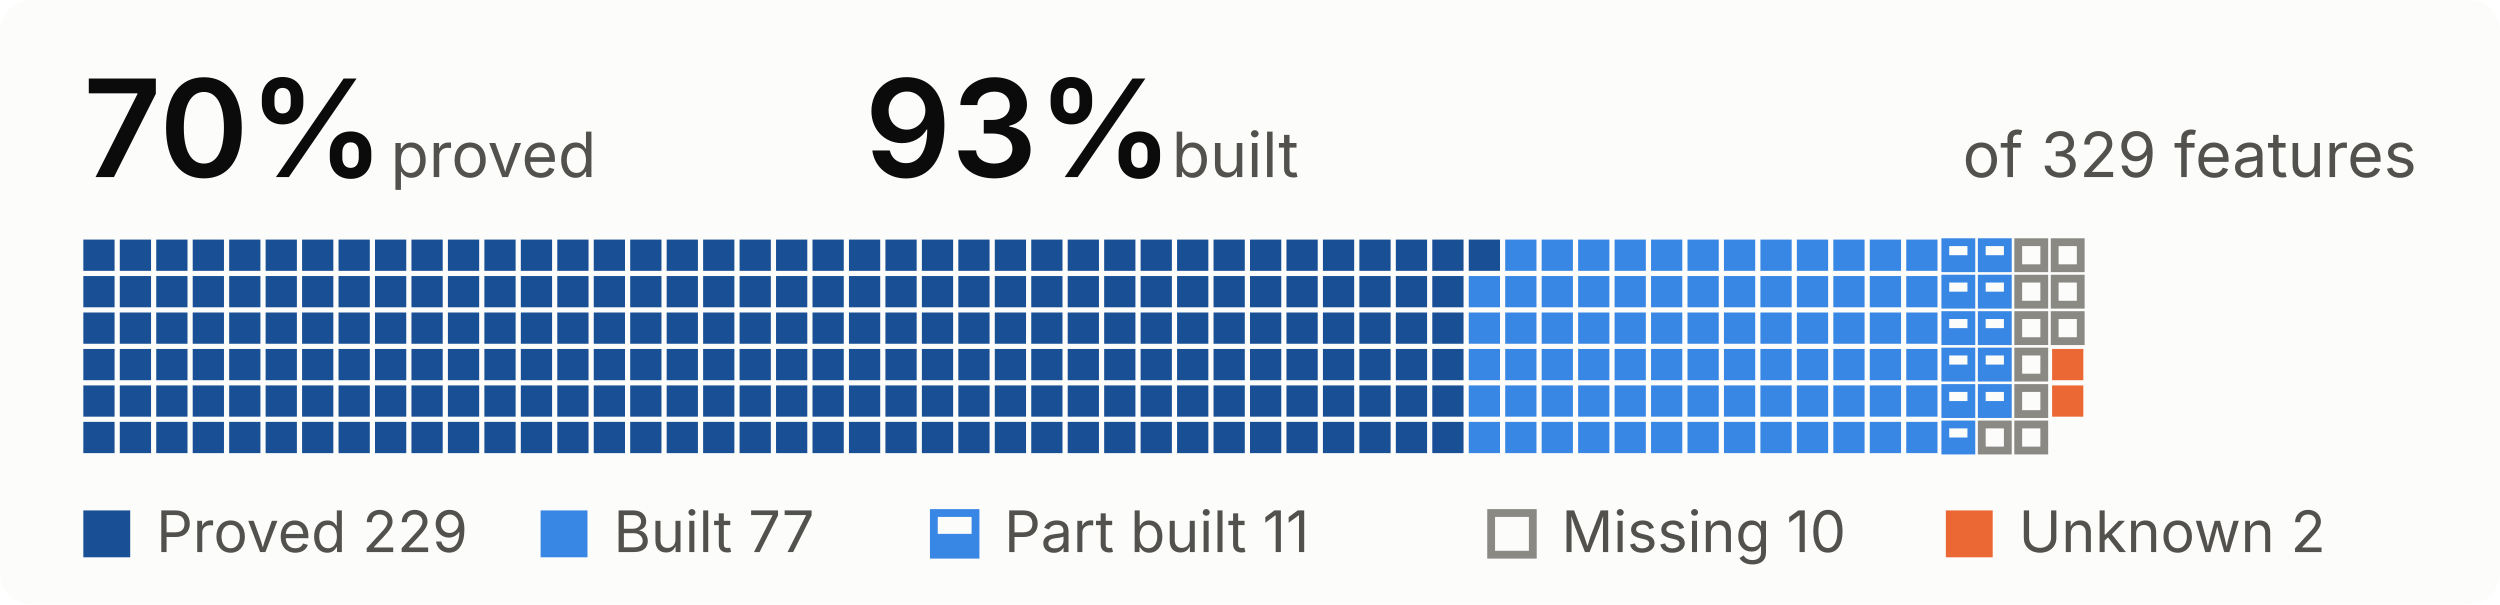
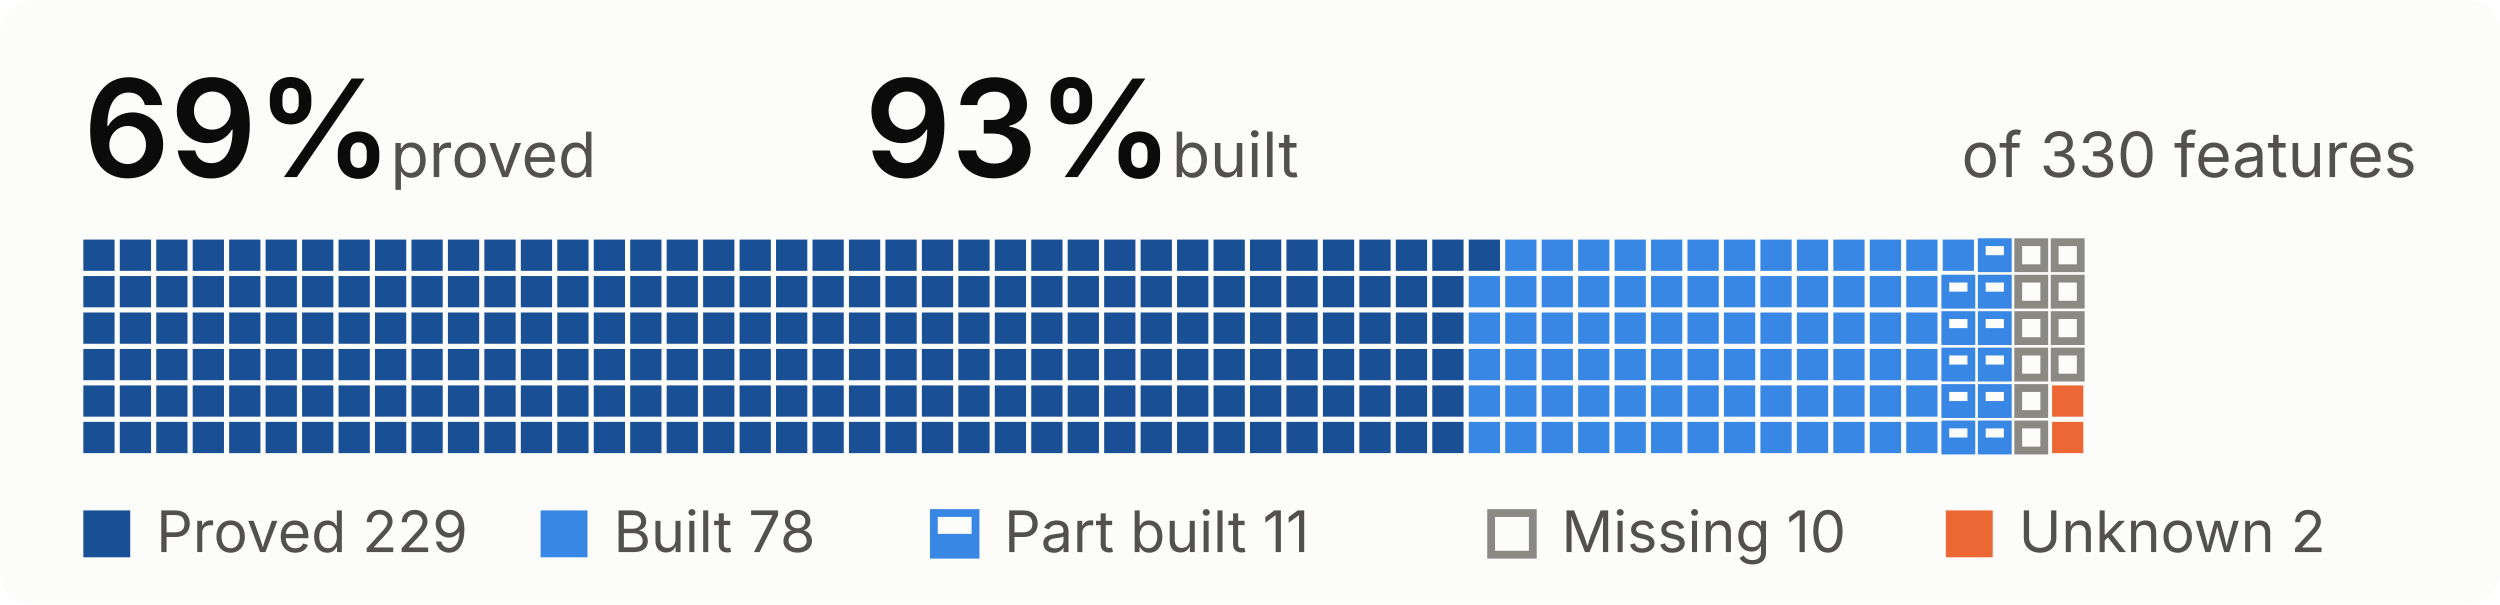
- <svg xmlns="http://www.w3.org/2000/svg" width="480" height="116" viewBox="0 0 480 116" role="img" aria-label="70 percent proved, 93 percent built, of 329 features">
+ <svg xmlns="http://www.w3.org/2000/svg" width="480" height="116" viewBox="0 0 480 116" role="img" aria-label="69 percent proved, 93 percent built, of 330 features">
  <style>
.bg{fill:#fcfcfb}.t{fill:#0b0b0b}.s{fill:#52514e}.rule{fill:#e1e0d9}
.proved{fill:#184f95}.built{fill:#3987e5}.unknown{fill:#eb6834}
.part-o{fill:none;stroke:#3987e5;stroke-width:1.5}.part-f{fill:#3987e5}
.missing{fill:none;stroke:#8a8984;stroke-width:1.5}
.pass{fill:#184f95}.fail{fill:#eb6834}.none{fill:none;stroke:#8a8984;stroke-width:1.5}
@media (prefers-color-scheme:dark){
.bg{fill:#1a1a19}.t{fill:#f0efec}.s{fill:#c3c2b7}.rule{fill:#383835}
.proved{fill:#86b6ef}.built{fill:#3987e5}.unknown{fill:#d95926}
.part-o{stroke:#3987e5}.part-f{fill:#3987e5}
.missing{stroke:#8d8c85}
.pass{fill:#86b6ef}.fail{fill:#d95926}.none{stroke:#8d8c85}
}
text{font-family:system-ui,-apple-system,"Segoe UI",sans-serif;font-size:12px}
.big{font-size:26px;font-weight:600}.b{font-weight:600}.xs{font-size:11px}
</style>
  <rect width="480" height="116" rx="6" class="bg" />
-   <text x="16.0" y="34.0" class="t big">70%</text>
+   <text x="16.0" y="34.0" class="t big">69%</text>
  <text x="75.0" y="34.0" class="s">proved</text>
  <text x="166.0" y="34.0" class="t big">93%</text>
  <text x="225.0" y="34.0" class="s">built</text>
-   <text x="464.0" y="34.0" class="s" text-anchor="end">of 329 features</text>
+   <text x="464.0" y="34.0" class="s" text-anchor="end">of 330 features</text>
  <rect x="16.0" y="46.0" width="6" height="6" class="proved" />
  <rect x="16.0" y="53.0" width="6" height="6" class="proved" />
  <rect x="16.0" y="60.0" width="6" height="6" class="proved" />
  <rect x="16.0" y="67.0" width="6" height="6" class="proved" />
  <rect x="16.0" y="74.0" width="6" height="6" class="proved" />
  <rect x="16.0" y="81.0" width="6" height="6" class="proved" />
  <rect x="23.0" y="46.0" width="6" height="6" class="proved" />
  <rect x="23.0" y="53.0" width="6" height="6" class="proved" />
  <rect x="23.0" y="60.0" width="6" height="6" class="proved" />
  <rect x="23.0" y="67.0" width="6" height="6" class="proved" />
  <rect x="23.0" y="74.0" width="6" height="6" class="proved" />
  <rect x="23.0" y="81.0" width="6" height="6" class="proved" />
  <rect x="30.0" y="46.0" width="6" height="6" class="proved" />
  <rect x="30.0" y="53.0" width="6" height="6" class="proved" />
  <rect x="30.0" y="60.0" width="6" height="6" class="proved" />
  <rect x="30.0" y="67.0" width="6" height="6" class="proved" />
  <rect x="30.0" y="74.0" width="6" height="6" class="proved" />
  <rect x="30.0" y="81.0" width="6" height="6" class="proved" />
  <rect x="37.0" y="46.0" width="6" height="6" class="proved" />
  <rect x="37.0" y="53.0" width="6" height="6" class="proved" />
  <rect x="37.0" y="60.0" width="6" height="6" class="proved" />
  <rect x="37.0" y="67.0" width="6" height="6" class="proved" />
  <rect x="37.0" y="74.0" width="6" height="6" class="proved" />
  <rect x="37.0" y="81.0" width="6" height="6" class="proved" />
  <rect x="44.0" y="46.0" width="6" height="6" class="proved" />
  <rect x="44.0" y="53.0" width="6" height="6" class="proved" />
  <rect x="44.0" y="60.0" width="6" height="6" class="proved" />
  <rect x="44.0" y="67.0" width="6" height="6" class="proved" />
  <rect x="44.0" y="74.0" width="6" height="6" class="proved" />
  <rect x="44.0" y="81.0" width="6" height="6" class="proved" />
  <rect x="51.0" y="46.0" width="6" height="6" class="proved" />
  <rect x="51.0" y="53.0" width="6" height="6" class="proved" />
  <rect x="51.0" y="60.0" width="6" height="6" class="proved" />
  <rect x="51.0" y="67.0" width="6" height="6" class="proved" />
  <rect x="51.0" y="74.0" width="6" height="6" class="proved" />
  <rect x="51.0" y="81.0" width="6" height="6" class="proved" />
  <rect x="58.0" y="46.0" width="6" height="6" class="proved" />
  <rect x="58.0" y="53.0" width="6" height="6" class="proved" />
  <rect x="58.0" y="60.0" width="6" height="6" class="proved" />
  <rect x="58.0" y="67.0" width="6" height="6" class="proved" />
  <rect x="58.0" y="74.0" width="6" height="6" class="proved" />
  <rect x="58.0" y="81.0" width="6" height="6" class="proved" />
  <rect x="65.0" y="46.0" width="6" height="6" class="proved" />
  <rect x="65.0" y="53.0" width="6" height="6" class="proved" />
  <rect x="65.0" y="60.0" width="6" height="6" class="proved" />
  <rect x="65.0" y="67.0" width="6" height="6" class="proved" />
  <rect x="65.0" y="74.0" width="6" height="6" class="proved" />
  <rect x="65.0" y="81.0" width="6" height="6" class="proved" />
  <rect x="72.0" y="46.0" width="6" height="6" class="proved" />
  <rect x="72.0" y="53.0" width="6" height="6" class="proved" />
  <rect x="72.0" y="60.0" width="6" height="6" class="proved" />
  <rect x="72.0" y="67.0" width="6" height="6" class="proved" />
  <rect x="72.0" y="74.0" width="6" height="6" class="proved" />
  <rect x="72.0" y="81.0" width="6" height="6" class="proved" />
  <rect x="79.0" y="46.0" width="6" height="6" class="proved" />
  <rect x="79.0" y="53.0" width="6" height="6" class="proved" />
  <rect x="79.0" y="60.0" width="6" height="6" class="proved" />
  <rect x="79.0" y="67.0" width="6" height="6" class="proved" />
  <rect x="79.0" y="74.0" width="6" height="6" class="proved" />
  <rect x="79.0" y="81.0" width="6" height="6" class="proved" />
  <rect x="86.0" y="46.0" width="6" height="6" class="proved" />
  <rect x="86.0" y="53.0" width="6" height="6" class="proved" />
  <rect x="86.0" y="60.0" width="6" height="6" class="proved" />
  <rect x="86.0" y="67.0" width="6" height="6" class="proved" />
  <rect x="86.0" y="74.0" width="6" height="6" class="proved" />
  <rect x="86.0" y="81.0" width="6" height="6" class="proved" />
  <rect x="93.0" y="46.0" width="6" height="6" class="proved" />
  <rect x="93.0" y="53.0" width="6" height="6" class="proved" />
  <rect x="93.0" y="60.0" width="6" height="6" class="proved" />
  <rect x="93.0" y="67.0" width="6" height="6" class="proved" />
  <rect x="93.0" y="74.0" width="6" height="6" class="proved" />
  <rect x="93.0" y="81.0" width="6" height="6" class="proved" />
  <rect x="100.0" y="46.0" width="6" height="6" class="proved" />
  <rect x="100.0" y="53.0" width="6" height="6" class="proved" />
  <rect x="100.0" y="60.0" width="6" height="6" class="proved" />
  <rect x="100.0" y="67.0" width="6" height="6" class="proved" />
  <rect x="100.0" y="74.0" width="6" height="6" class="proved" />
  <rect x="100.0" y="81.0" width="6" height="6" class="proved" />
  <rect x="107.0" y="46.0" width="6" height="6" class="proved" />
  <rect x="107.0" y="53.0" width="6" height="6" class="proved" />
  <rect x="107.0" y="60.0" width="6" height="6" class="proved" />
  <rect x="107.0" y="67.0" width="6" height="6" class="proved" />
  <rect x="107.0" y="74.0" width="6" height="6" class="proved" />
  <rect x="107.0" y="81.0" width="6" height="6" class="proved" />
  <rect x="114.0" y="46.0" width="6" height="6" class="proved" />
  <rect x="114.0" y="53.0" width="6" height="6" class="proved" />
  <rect x="114.0" y="60.0" width="6" height="6" class="proved" />
  <rect x="114.0" y="67.0" width="6" height="6" class="proved" />
  <rect x="114.0" y="74.0" width="6" height="6" class="proved" />
  <rect x="114.0" y="81.0" width="6" height="6" class="proved" />
  <rect x="121.0" y="46.0" width="6" height="6" class="proved" />
  <rect x="121.0" y="53.0" width="6" height="6" class="proved" />
  <rect x="121.0" y="60.0" width="6" height="6" class="proved" />
  <rect x="121.0" y="67.0" width="6" height="6" class="proved" />
  <rect x="121.0" y="74.0" width="6" height="6" class="proved" />
  <rect x="121.0" y="81.0" width="6" height="6" class="proved" />
  <rect x="128.0" y="46.0" width="6" height="6" class="proved" />
  <rect x="128.0" y="53.0" width="6" height="6" class="proved" />
  <rect x="128.0" y="60.0" width="6" height="6" class="proved" />
  <rect x="128.0" y="67.0" width="6" height="6" class="proved" />
  <rect x="128.0" y="74.0" width="6" height="6" class="proved" />
  <rect x="128.0" y="81.0" width="6" height="6" class="proved" />
  <rect x="135.0" y="46.0" width="6" height="6" class="proved" />
  <rect x="135.0" y="53.0" width="6" height="6" class="proved" />
  <rect x="135.0" y="60.0" width="6" height="6" class="proved" />
  <rect x="135.0" y="67.0" width="6" height="6" class="proved" />
  <rect x="135.0" y="74.0" width="6" height="6" class="proved" />
  <rect x="135.0" y="81.0" width="6" height="6" class="proved" />
  <rect x="142.0" y="46.0" width="6" height="6" class="proved" />
  <rect x="142.0" y="53.0" width="6" height="6" class="proved" />
  <rect x="142.0" y="60.0" width="6" height="6" class="proved" />
  <rect x="142.0" y="67.0" width="6" height="6" class="proved" />
  <rect x="142.0" y="74.0" width="6" height="6" class="proved" />
  <rect x="142.0" y="81.0" width="6" height="6" class="proved" />
  <rect x="149.0" y="46.0" width="6" height="6" class="proved" />
  <rect x="149.0" y="53.0" width="6" height="6" class="proved" />
  <rect x="149.0" y="60.0" width="6" height="6" class="proved" />
  <rect x="149.0" y="67.0" width="6" height="6" class="proved" />
  <rect x="149.0" y="74.0" width="6" height="6" class="proved" />
  <rect x="149.0" y="81.0" width="6" height="6" class="proved" />
  <rect x="156.0" y="46.0" width="6" height="6" class="proved" />
  <rect x="156.0" y="53.0" width="6" height="6" class="proved" />
  <rect x="156.0" y="60.0" width="6" height="6" class="proved" />
  <rect x="156.0" y="67.0" width="6" height="6" class="proved" />
  <rect x="156.0" y="74.0" width="6" height="6" class="proved" />
  <rect x="156.0" y="81.0" width="6" height="6" class="proved" />
  <rect x="163.0" y="46.0" width="6" height="6" class="proved" />
  <rect x="163.0" y="53.0" width="6" height="6" class="proved" />
  <rect x="163.0" y="60.0" width="6" height="6" class="proved" />
  <rect x="163.0" y="67.0" width="6" height="6" class="proved" />
  <rect x="163.0" y="74.0" width="6" height="6" class="proved" />
  <rect x="163.0" y="81.0" width="6" height="6" class="proved" />
  <rect x="170.0" y="46.0" width="6" height="6" class="proved" />
  <rect x="170.0" y="53.0" width="6" height="6" class="proved" />
  <rect x="170.0" y="60.0" width="6" height="6" class="proved" />
  <rect x="170.0" y="67.0" width="6" height="6" class="proved" />
  <rect x="170.0" y="74.0" width="6" height="6" class="proved" />
  <rect x="170.0" y="81.0" width="6" height="6" class="proved" />
  <rect x="177.0" y="46.0" width="6" height="6" class="proved" />
  <rect x="177.0" y="53.0" width="6" height="6" class="proved" />
  <rect x="177.0" y="60.0" width="6" height="6" class="proved" />
  <rect x="177.0" y="67.0" width="6" height="6" class="proved" />
  <rect x="177.0" y="74.0" width="6" height="6" class="proved" />
  <rect x="177.0" y="81.0" width="6" height="6" class="proved" />
  <rect x="184.0" y="46.0" width="6" height="6" class="proved" />
  <rect x="184.0" y="53.0" width="6" height="6" class="proved" />
  <rect x="184.0" y="60.0" width="6" height="6" class="proved" />
  <rect x="184.0" y="67.0" width="6" height="6" class="proved" />
  <rect x="184.0" y="74.0" width="6" height="6" class="proved" />
  <rect x="184.0" y="81.0" width="6" height="6" class="proved" />
  <rect x="191.0" y="46.0" width="6" height="6" class="proved" />
  <rect x="191.0" y="53.0" width="6" height="6" class="proved" />
  <rect x="191.0" y="60.0" width="6" height="6" class="proved" />
  <rect x="191.0" y="67.0" width="6" height="6" class="proved" />
  <rect x="191.0" y="74.0" width="6" height="6" class="proved" />
  <rect x="191.0" y="81.0" width="6" height="6" class="proved" />
  <rect x="198.0" y="46.0" width="6" height="6" class="proved" />
  <rect x="198.0" y="53.0" width="6" height="6" class="proved" />
  <rect x="198.0" y="60.0" width="6" height="6" class="proved" />
  <rect x="198.0" y="67.0" width="6" height="6" class="proved" />
  <rect x="198.0" y="74.0" width="6" height="6" class="proved" />
  <rect x="198.0" y="81.0" width="6" height="6" class="proved" />
  <rect x="205.0" y="46.0" width="6" height="6" class="proved" />
  <rect x="205.0" y="53.0" width="6" height="6" class="proved" />
  <rect x="205.0" y="60.0" width="6" height="6" class="proved" />
  <rect x="205.0" y="67.0" width="6" height="6" class="proved" />
  <rect x="205.0" y="74.0" width="6" height="6" class="proved" />
  <rect x="205.0" y="81.0" width="6" height="6" class="proved" />
  <rect x="212.0" y="46.0" width="6" height="6" class="proved" />
  <rect x="212.0" y="53.0" width="6" height="6" class="proved" />
  <rect x="212.0" y="60.0" width="6" height="6" class="proved" />
  <rect x="212.0" y="67.0" width="6" height="6" class="proved" />
  <rect x="212.0" y="74.0" width="6" height="6" class="proved" />
  <rect x="212.0" y="81.0" width="6" height="6" class="proved" />
  <rect x="219.0" y="46.0" width="6" height="6" class="proved" />
  <rect x="219.0" y="53.0" width="6" height="6" class="proved" />
  <rect x="219.0" y="60.0" width="6" height="6" class="proved" />
  <rect x="219.0" y="67.0" width="6" height="6" class="proved" />
  <rect x="219.0" y="74.0" width="6" height="6" class="proved" />
  <rect x="219.0" y="81.0" width="6" height="6" class="proved" />
  <rect x="226.0" y="46.0" width="6" height="6" class="proved" />
  <rect x="226.0" y="53.0" width="6" height="6" class="proved" />
  <rect x="226.0" y="60.0" width="6" height="6" class="proved" />
  <rect x="226.0" y="67.0" width="6" height="6" class="proved" />
  <rect x="226.0" y="74.0" width="6" height="6" class="proved" />
  <rect x="226.0" y="81.0" width="6" height="6" class="proved" />
  <rect x="233.0" y="46.0" width="6" height="6" class="proved" />
  <rect x="233.0" y="53.0" width="6" height="6" class="proved" />
  <rect x="233.0" y="60.0" width="6" height="6" class="proved" />
  <rect x="233.0" y="67.0" width="6" height="6" class="proved" />
  <rect x="233.0" y="74.0" width="6" height="6" class="proved" />
  <rect x="233.0" y="81.0" width="6" height="6" class="proved" />
  <rect x="240.0" y="46.0" width="6" height="6" class="proved" />
  <rect x="240.0" y="53.0" width="6" height="6" class="proved" />
  <rect x="240.0" y="60.0" width="6" height="6" class="proved" />
  <rect x="240.0" y="67.0" width="6" height="6" class="proved" />
  <rect x="240.0" y="74.0" width="6" height="6" class="proved" />
  <rect x="240.0" y="81.0" width="6" height="6" class="proved" />
  <rect x="247.0" y="46.0" width="6" height="6" class="proved" />
  <rect x="247.0" y="53.0" width="6" height="6" class="proved" />
  <rect x="247.0" y="60.0" width="6" height="6" class="proved" />
  <rect x="247.0" y="67.0" width="6" height="6" class="proved" />
  <rect x="247.0" y="74.0" width="6" height="6" class="proved" />
  <rect x="247.0" y="81.0" width="6" height="6" class="proved" />
  <rect x="254.0" y="46.0" width="6" height="6" class="proved" />
  <rect x="254.0" y="53.0" width="6" height="6" class="proved" />
  <rect x="254.0" y="60.0" width="6" height="6" class="proved" />
  <rect x="254.0" y="67.0" width="6" height="6" class="proved" />
  <rect x="254.0" y="74.0" width="6" height="6" class="proved" />
  <rect x="254.0" y="81.0" width="6" height="6" class="proved" />
  <rect x="261.0" y="46.0" width="6" height="6" class="proved" />
  <rect x="261.0" y="53.0" width="6" height="6" class="proved" />
  <rect x="261.0" y="60.0" width="6" height="6" class="proved" />
  <rect x="261.0" y="67.0" width="6" height="6" class="proved" />
  <rect x="261.0" y="74.0" width="6" height="6" class="proved" />
  <rect x="261.0" y="81.0" width="6" height="6" class="proved" />
  <rect x="268.0" y="46.0" width="6" height="6" class="proved" />
  <rect x="268.0" y="53.0" width="6" height="6" class="proved" />
  <rect x="268.0" y="60.0" width="6" height="6" class="proved" />
  <rect x="268.0" y="67.0" width="6" height="6" class="proved" />
  <rect x="268.0" y="74.0" width="6" height="6" class="proved" />
  <rect x="268.0" y="81.0" width="6" height="6" class="proved" />
  <rect x="275.0" y="46.0" width="6" height="6" class="proved" />
  <rect x="275.0" y="53.0" width="6" height="6" class="proved" />
  <rect x="275.0" y="60.0" width="6" height="6" class="proved" />
  <rect x="275.0" y="67.0" width="6" height="6" class="proved" />
  <rect x="275.0" y="74.0" width="6" height="6" class="proved" />
  <rect x="275.0" y="81.0" width="6" height="6" class="proved" />
  <rect x="282.0" y="46.0" width="6" height="6" class="proved" />
  <rect x="282.0" y="53.0" width="6" height="6" class="built" />
  <rect x="282.0" y="60.0" width="6" height="6" class="built" />
  <rect x="282.0" y="67.0" width="6" height="6" class="built" />
  <rect x="282.0" y="74.0" width="6" height="6" class="built" />
  <rect x="282.0" y="81.0" width="6" height="6" class="built" />
  <rect x="289.0" y="46.0" width="6" height="6" class="built" />
  <rect x="289.0" y="53.0" width="6" height="6" class="built" />
  <rect x="289.0" y="60.0" width="6" height="6" class="built" />
  <rect x="289.0" y="67.0" width="6" height="6" class="built" />
  <rect x="289.0" y="74.0" width="6" height="6" class="built" />
  <rect x="289.0" y="81.0" width="6" height="6" class="built" />
  <rect x="296.0" y="46.0" width="6" height="6" class="built" />
  <rect x="296.0" y="53.0" width="6" height="6" class="built" />
  <rect x="296.0" y="60.0" width="6" height="6" class="built" />
  <rect x="296.0" y="67.0" width="6" height="6" class="built" />
  <rect x="296.0" y="74.0" width="6" height="6" class="built" />
  <rect x="296.0" y="81.0" width="6" height="6" class="built" />
  <rect x="303.0" y="46.0" width="6" height="6" class="built" />
  <rect x="303.0" y="53.0" width="6" height="6" class="built" />
  <rect x="303.0" y="60.0" width="6" height="6" class="built" />
  <rect x="303.0" y="67.0" width="6" height="6" class="built" />
  <rect x="303.0" y="74.0" width="6" height="6" class="built" />
  <rect x="303.0" y="81.0" width="6" height="6" class="built" />
  <rect x="310.0" y="46.0" width="6" height="6" class="built" />
  <rect x="310.0" y="53.0" width="6" height="6" class="built" />
  <rect x="310.0" y="60.0" width="6" height="6" class="built" />
  <rect x="310.0" y="67.0" width="6" height="6" class="built" />
  <rect x="310.0" y="74.0" width="6" height="6" class="built" />
  <rect x="310.0" y="81.0" width="6" height="6" class="built" />
  <rect x="317.0" y="46.0" width="6" height="6" class="built" />
  <rect x="317.0" y="53.0" width="6" height="6" class="built" />
  <rect x="317.0" y="60.0" width="6" height="6" class="built" />
  <rect x="317.0" y="67.0" width="6" height="6" class="built" />
  <rect x="317.0" y="74.0" width="6" height="6" class="built" />
  <rect x="317.0" y="81.0" width="6" height="6" class="built" />
  <rect x="324.0" y="46.0" width="6" height="6" class="built" />
  <rect x="324.0" y="53.0" width="6" height="6" class="built" />
  <rect x="324.0" y="60.0" width="6" height="6" class="built" />
  <rect x="324.0" y="67.0" width="6" height="6" class="built" />
  <rect x="324.0" y="74.0" width="6" height="6" class="built" />
  <rect x="324.0" y="81.0" width="6" height="6" class="built" />
  <rect x="331.0" y="46.0" width="6" height="6" class="built" />
  <rect x="331.0" y="53.0" width="6" height="6" class="built" />
  <rect x="331.0" y="60.0" width="6" height="6" class="built" />
  <rect x="331.0" y="67.0" width="6" height="6" class="built" />
  <rect x="331.0" y="74.0" width="6" height="6" class="built" />
  <rect x="331.0" y="81.0" width="6" height="6" class="built" />
  <rect x="338.0" y="46.0" width="6" height="6" class="built" />
  <rect x="338.0" y="53.0" width="6" height="6" class="built" />
  <rect x="338.0" y="60.0" width="6" height="6" class="built" />
  <rect x="338.0" y="67.0" width="6" height="6" class="built" />
  <rect x="338.0" y="74.0" width="6" height="6" class="built" />
  <rect x="338.0" y="81.0" width="6" height="6" class="built" />
  <rect x="345.0" y="46.0" width="6" height="6" class="built" />
  <rect x="345.0" y="53.0" width="6" height="6" class="built" />
  <rect x="345.0" y="60.0" width="6" height="6" class="built" />
  <rect x="345.0" y="67.0" width="6" height="6" class="built" />
  <rect x="345.0" y="74.0" width="6" height="6" class="built" />
  <rect x="345.0" y="81.0" width="6" height="6" class="built" />
  <rect x="352.0" y="46.0" width="6" height="6" class="built" />
  <rect x="352.0" y="53.0" width="6" height="6" class="built" />
  <rect x="352.0" y="60.0" width="6" height="6" class="built" />
  <rect x="352.0" y="67.0" width="6" height="6" class="built" />
  <rect x="352.0" y="74.0" width="6" height="6" class="built" />
  <rect x="352.0" y="81.0" width="6" height="6" class="built" />
  <rect x="359.0" y="46.0" width="6" height="6" class="built" />
  <rect x="359.0" y="53.0" width="6" height="6" class="built" />
  <rect x="359.0" y="60.0" width="6" height="6" class="built" />
  <rect x="359.0" y="67.0" width="6" height="6" class="built" />
  <rect x="359.0" y="74.0" width="6" height="6" class="built" />
  <rect x="359.0" y="81.0" width="6" height="6" class="built" />
  <rect x="366.0" y="46.0" width="6" height="6" class="built" />
  <rect x="366.0" y="53.0" width="6" height="6" class="built" />
  <rect x="366.0" y="60.0" width="6" height="6" class="built" />
  <rect x="366.0" y="67.0" width="6" height="6" class="built" />
  <rect x="366.0" y="74.0" width="6" height="6" class="built" />
  <rect x="366.0" y="81.0" width="6" height="6" class="built" />
-   <rect x="373.5" y="46.5" width="5" height="5" fill="none" class="part-o" />
-   <rect x="373.0" y="49.0" width="6" height="3.0" class="part-f" />
+   <rect x="373.0" y="46.0" width="6" height="6" class="built" />
  <rect x="373.5" y="53.5" width="5" height="5" fill="none" class="part-o" />
  <rect x="373.0" y="56.0" width="6" height="3.0" class="part-f" />
  <rect x="373.5" y="60.5" width="5" height="5" fill="none" class="part-o" />
  <rect x="373.0" y="63.0" width="6" height="3.0" class="part-f" />
  <rect x="373.5" y="67.5" width="5" height="5" fill="none" class="part-o" />
  <rect x="373.0" y="70.0" width="6" height="3.0" class="part-f" />
  <rect x="373.5" y="74.5" width="5" height="5" fill="none" class="part-o" />
  <rect x="373.0" y="77.0" width="6" height="3.0" class="part-f" />
  <rect x="373.5" y="81.5" width="5" height="5" fill="none" class="part-o" />
  <rect x="373.0" y="84.0" width="6" height="3.0" class="part-f" />
  <rect x="380.5" y="46.5" width="5" height="5" fill="none" class="part-o" />
  <rect x="380.0" y="49.0" width="6" height="3.0" class="part-f" />
  <rect x="380.5" y="53.5" width="5" height="5" fill="none" class="part-o" />
  <rect x="380.0" y="56.0" width="6" height="3.0" class="part-f" />
  <rect x="380.5" y="60.5" width="5" height="5" fill="none" class="part-o" />
  <rect x="380.0" y="63.0" width="6" height="3.0" class="part-f" />
  <rect x="380.5" y="67.5" width="5" height="5" fill="none" class="part-o" />
  <rect x="380.0" y="70.0" width="6" height="3.0" class="part-f" />
  <rect x="380.5" y="74.5" width="5" height="5" fill="none" class="part-o" />
  <rect x="380.0" y="77.0" width="6" height="3.0" class="part-f" />
-   <rect x="380.5" y="81.5" width="5" height="5" fill="none" class="missing" />
+   <rect x="380.5" y="81.5" width="5" height="5" fill="none" class="part-o" />
+   <rect x="380.0" y="84.0" width="6" height="3.0" class="part-f" />
  <rect x="387.5" y="46.5" width="5" height="5" fill="none" class="missing" />
  <rect x="387.5" y="53.5" width="5" height="5" fill="none" class="missing" />
  <rect x="387.5" y="60.5" width="5" height="5" fill="none" class="missing" />
  <rect x="387.5" y="67.5" width="5" height="5" fill="none" class="missing" />
  <rect x="387.5" y="74.5" width="5" height="5" fill="none" class="missing" />
  <rect x="387.5" y="81.5" width="5" height="5" fill="none" class="missing" />
  <rect x="394.5" y="46.5" width="5" height="5" fill="none" class="missing" />
  <rect x="394.5" y="53.5" width="5" height="5" fill="none" class="missing" />
  <rect x="394.5" y="60.5" width="5" height="5" fill="none" class="missing" />
-   <rect x="394.0" y="67.0" width="6" height="6" class="unknown" />
+   <rect x="394.5" y="67.5" width="5" height="5" fill="none" class="missing" />
  <rect x="394.0" y="74.0" width="6" height="6" class="unknown" />
+   <rect x="394.0" y="81.0" width="6" height="6" class="unknown" />
  <rect x="16.0" y="98.0" width="9" height="9" class="proved" />
  <text x="30.0" y="106.0" class="s xs">Proved 229</text>
  <rect x="103.8" y="98.0" width="9" height="9" class="built" />
-   <text x="117.8" y="106.0" class="s xs">Built 77</text>
+   <text x="117.8" y="106.0" class="s xs">Built 78</text>
  <rect x="179.3" y="98.5" width="8" height="8" fill="none" class="part-o" />
  <rect x="178.8" y="102.5" width="9" height="4.5" class="part-f" />
  <text x="192.8" y="106.0" class="s xs">Part built 11</text>
  <rect x="286.3" y="98.5" width="8" height="8" fill="none" class="missing" />
  <text x="299.8" y="106.0" class="s xs">Missing 10</text>
  <rect x="373.6" y="98.0" width="9" height="9" class="unknown" />
  <text x="387.6" y="106.0" class="s xs">Unknown 2</text>
</svg>
